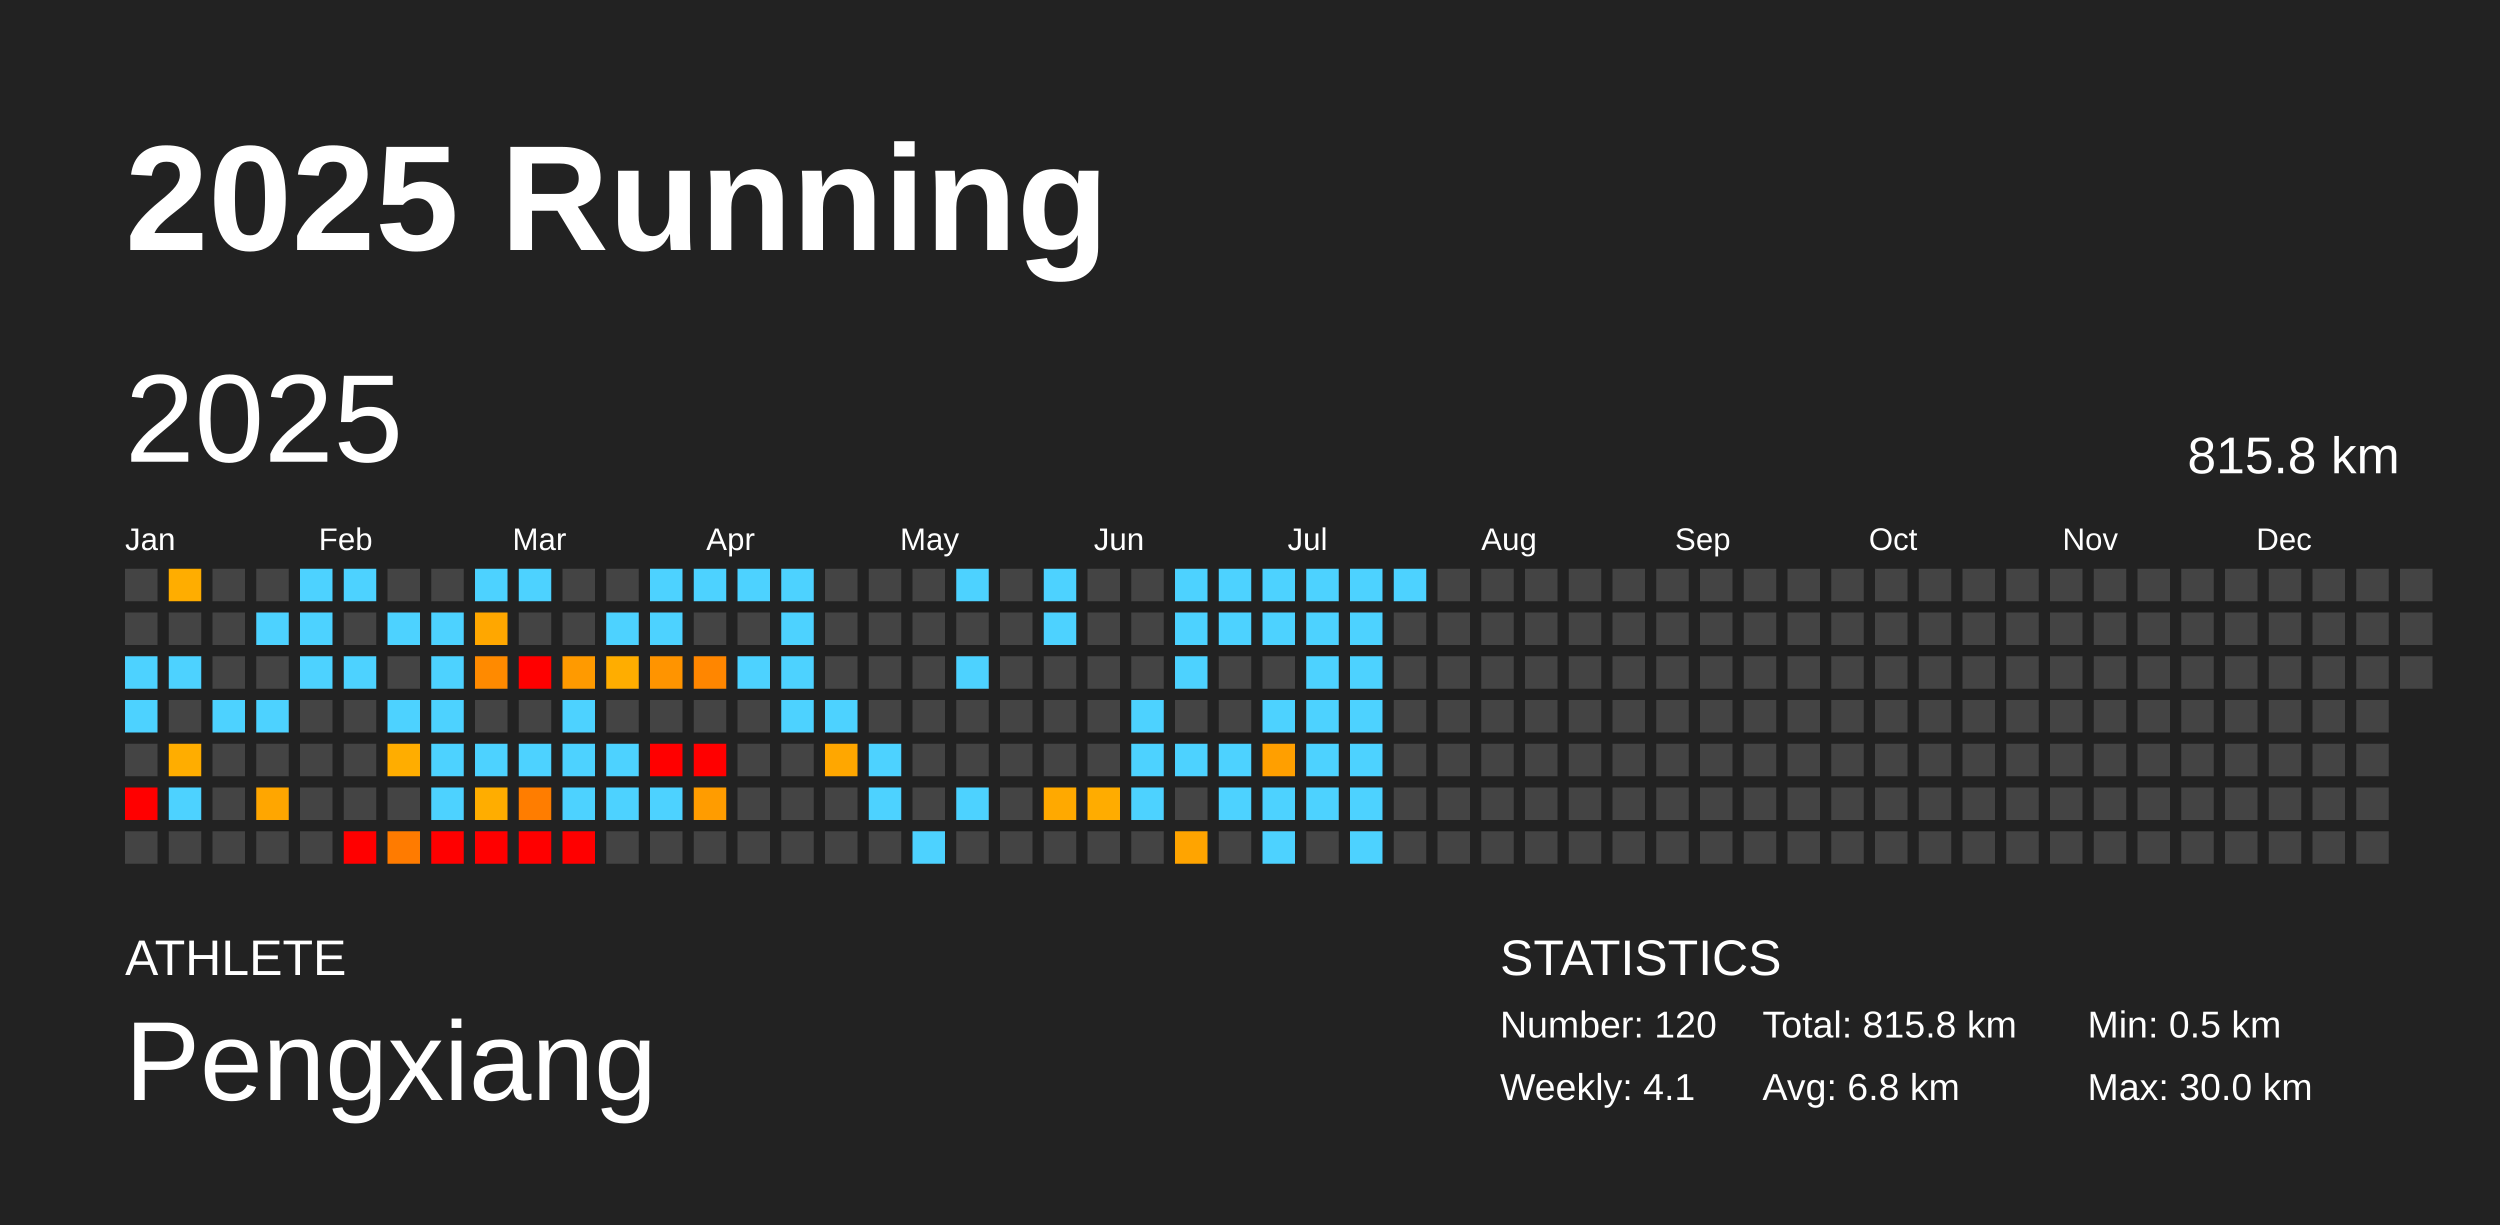
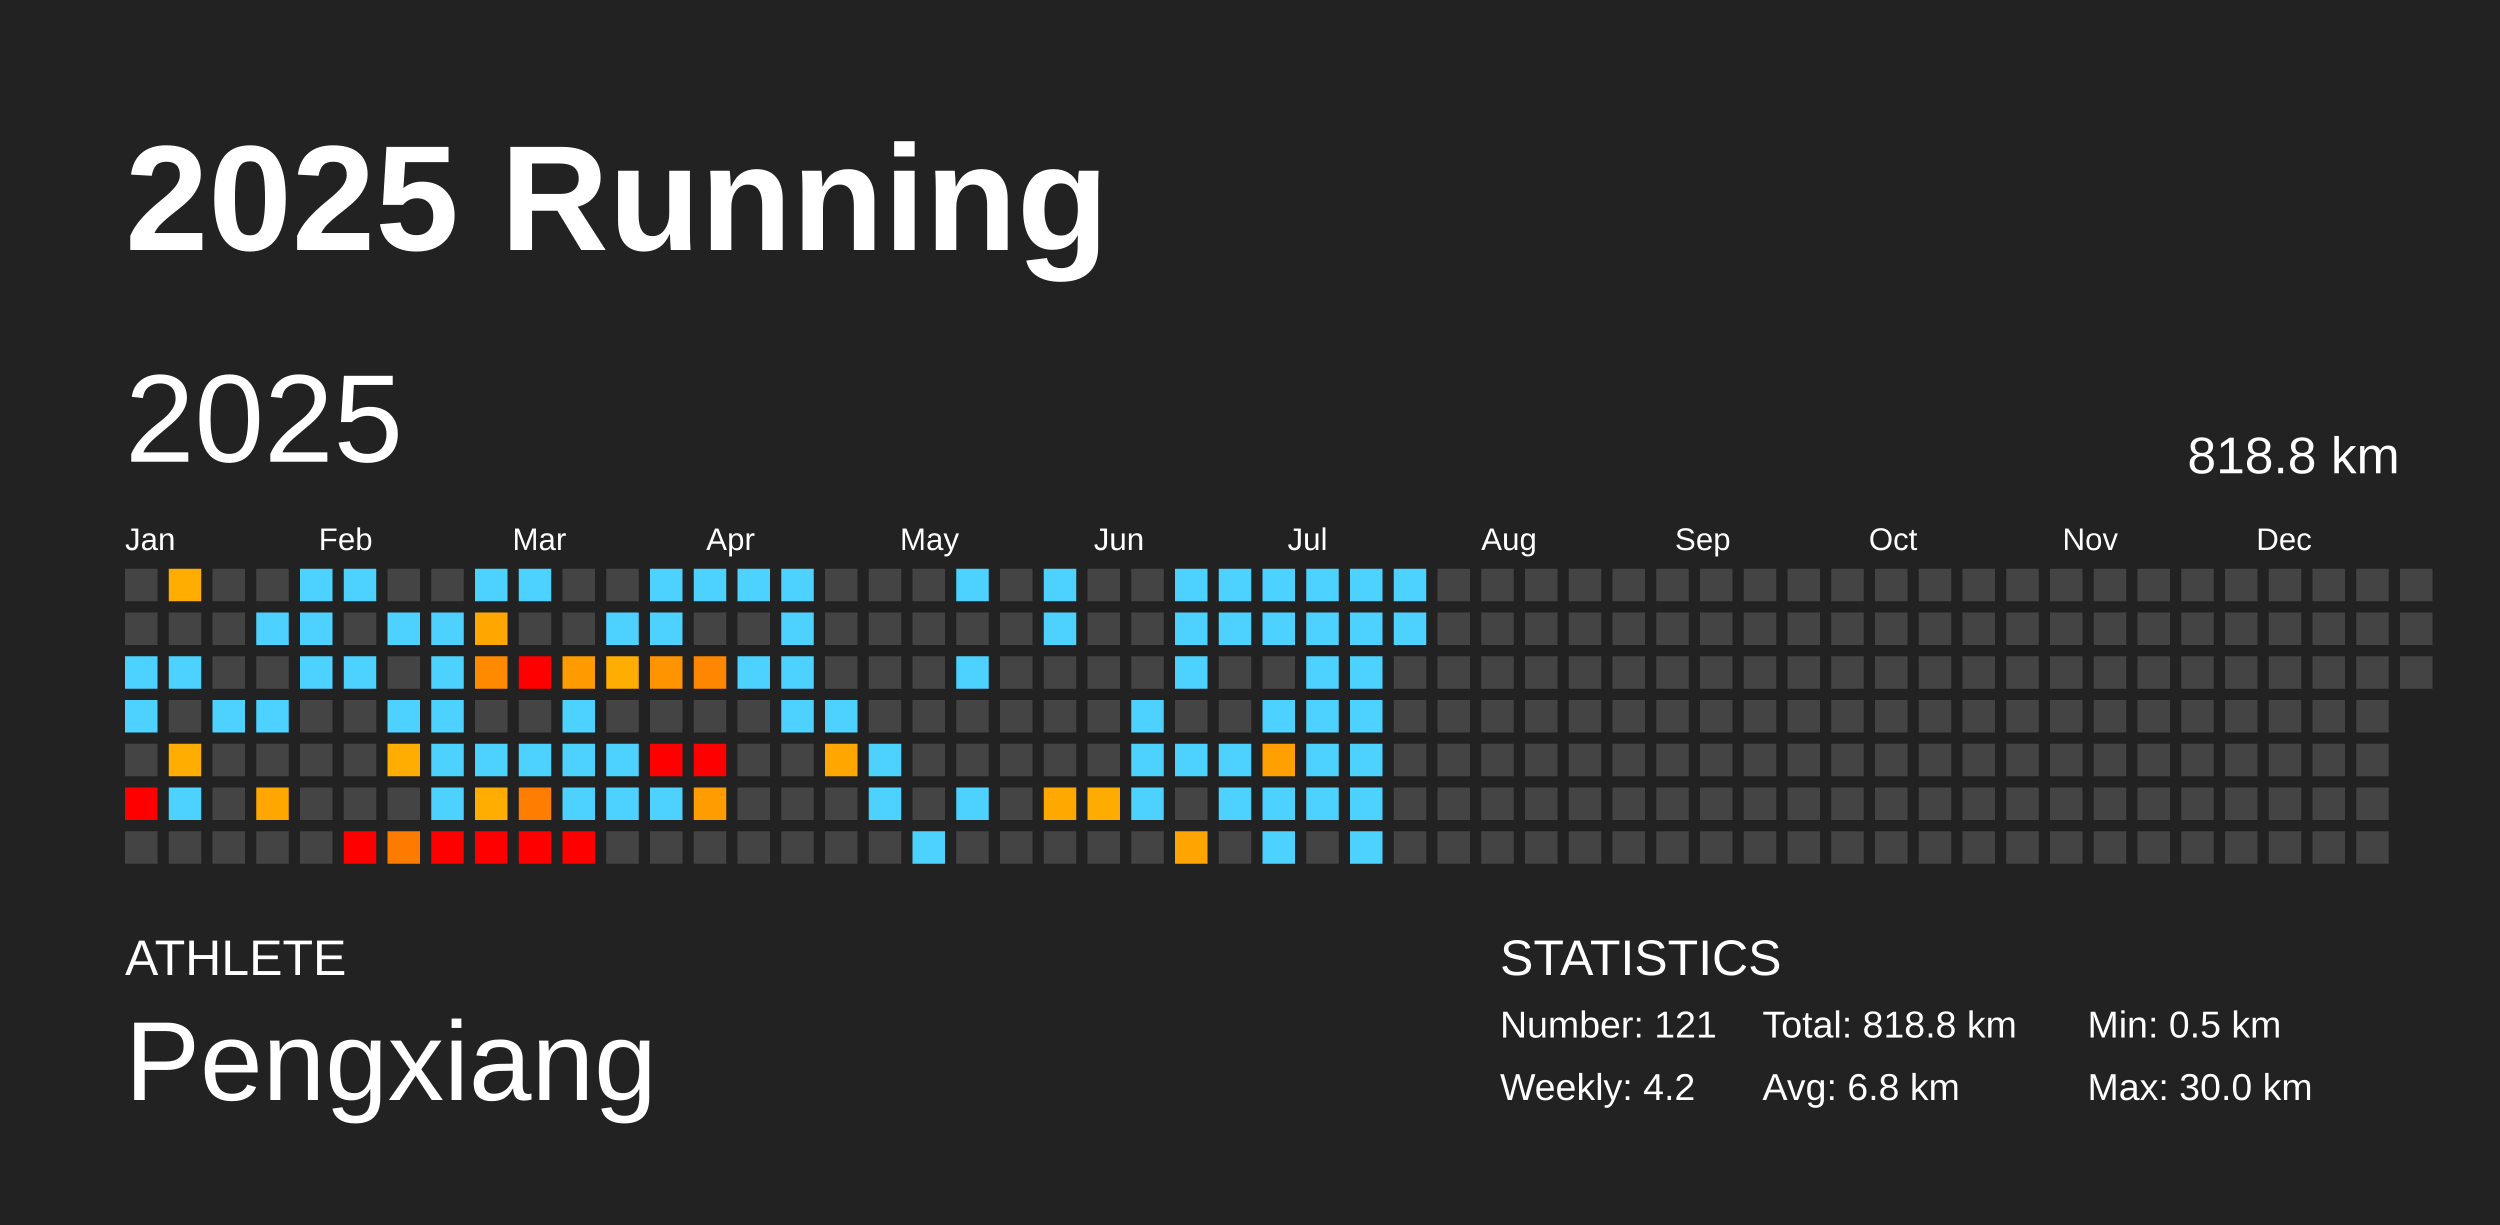
<svg xmlns="http://www.w3.org/2000/svg" baseProfile="full" height="98mm" version="1.1" viewBox="0,0,200,98" width="200mm">
  <defs />
  <rect fill="#222222" height="98" width="200" x="0" y="0" />
  <text fill="#FFFFFF" style="font-size:12px; font-family:Arial; font-weight:bold;" x="10" y="20">2025 Running</text>
  <text fill="#FFFFFF" style="font-size:4px; font-family:Arial" x="10" y="78">ATHLETE</text>
  <text fill="#FFFFFF" style="font-size:9px; font-family:Arial" x="10" y="88">Pengxiang</text>
  <text fill="#FFFFFF" style="font-size:4px; font-family:Arial" x="120" y="78">STATISTICS</text>
-   <text fill="#FFFFFF" style="font-size:3px; font-family:Arial" x="120" y="83">Number: 120</text>
-   <text fill="#FFFFFF" style="font-size:3px; font-family:Arial" x="120" y="88">Weekly: 4.1</text>
-   <text fill="#FFFFFF" style="font-size:3px; font-family:Arial" x="141" y="83">Total: 815.8 km</text>
+   <text fill="#FFFFFF" style="font-size:3px; font-family:Arial" x="120" y="83">Number: 121</text>
+   <text fill="#FFFFFF" style="font-size:3px; font-family:Arial" x="120" y="88">Weekly: 4.2</text>
+   <text fill="#FFFFFF" style="font-size:3px; font-family:Arial" x="141" y="83">Total: 818.8 km</text>
  <text fill="#FFFFFF" style="font-size:3px; font-family:Arial" x="141" y="88">Avg: 6.8 km</text>
  <text fill="#FFFFFF" style="font-size:3px; font-family:Arial" x="167" y="83">Min: 0.5 km</text>
  <text fill="#FFFFFF" style="font-size:3px; font-family:Arial" x="167" y="88">Max: 30.0 km</text>
  <text dominant-baseline="hanging" fill="#FFFFFF" style="font-size:10.0px; font-family:Arial;" x="10" y="30">2025</text>
-   <text dominant-baseline="hanging" fill="#FFFFFF" style="font-size:4.125px; font-family:Arial;" x="175" y="35">815.8 km</text>
+   <text dominant-baseline="hanging" fill="#FFFFFF" style="font-size:4.125px; font-family:Arial;" x="175" y="35">818.8 km</text>
  <text fill="#FFFFFF" style="font-size:2.5px; font-family:Arial" x="10.0" y="44">Jan</text>
  <text fill="#FFFFFF" style="font-size:2.5px; font-family:Arial" x="25.5" y="44">Feb</text>
  <text fill="#FFFFFF" style="font-size:2.5px; font-family:Arial" x="41.0" y="44">Mar</text>
  <text fill="#FFFFFF" style="font-size:2.5px; font-family:Arial" x="56.5" y="44">Apr</text>
  <text fill="#FFFFFF" style="font-size:2.5px; font-family:Arial" x="72.0" y="44">May</text>
  <text fill="#FFFFFF" style="font-size:2.5px; font-family:Arial" x="87.5" y="44">Jun</text>
  <text fill="#FFFFFF" style="font-size:2.5px; font-family:Arial" x="103.0" y="44">Jul</text>
  <text fill="#FFFFFF" style="font-size:2.5px; font-family:Arial" x="118.5" y="44">Aug</text>
  <text fill="#FFFFFF" style="font-size:2.5px; font-family:Arial" x="134.0" y="44">Sep</text>
  <text fill="#FFFFFF" style="font-size:2.5px; font-family:Arial" x="149.5" y="44">Oct</text>
  <text fill="#FFFFFF" style="font-size:2.5px; font-family:Arial" x="165.0" y="44">Nov</text>
  <text fill="#FFFFFF" style="font-size:2.5px; font-family:Arial" x="180.5" y="44">Dec</text>
  <rect fill="#444444" height="2.6" width="2.6" x="10.0" y="45.5" />
  <rect fill="#444444" height="2.6" width="2.6" x="10.0" y="49.0" />
  <rect fill="#4dd2ff" height="2.6" width="2.6" x="10.0" y="52.5" />
  <rect fill="#4dd2ff" height="2.6" width="2.6" x="10.0" y="56.0" />
  <rect fill="#444444" height="2.6" width="2.6" x="10.0" y="59.5" />
  <rect fill="red" height="2.6" width="2.6" x="10.0" y="63.0" />
  <rect fill="#444444" height="2.6" width="2.6" x="10.0" y="66.5" />
  <rect fill="#ffad00" height="2.6" width="2.6" x="13.5" y="45.5" />
  <rect fill="#444444" height="2.6" width="2.6" x="13.5" y="49.0" />
  <rect fill="#4dd2ff" height="2.6" width="2.6" x="13.5" y="52.5" />
  <rect fill="#444444" height="2.6" width="2.6" x="13.5" y="56.0" />
  <rect fill="#ffad00" height="2.6" width="2.6" x="13.5" y="59.5" />
  <rect fill="#4dd2ff" height="2.6" width="2.6" x="13.5" y="63.0" />
  <rect fill="#444444" height="2.6" width="2.6" x="13.5" y="66.5" />
  <rect fill="#444444" height="2.6" width="2.6" x="17.0" y="45.5" />
  <rect fill="#444444" height="2.6" width="2.6" x="17.0" y="49.0" />
  <rect fill="#444444" height="2.6" width="2.6" x="17.0" y="52.5" />
  <rect fill="#4dd2ff" height="2.6" width="2.6" x="17.0" y="56.0" />
  <rect fill="#444444" height="2.6" width="2.6" x="17.0" y="59.5" />
  <rect fill="#444444" height="2.6" width="2.6" x="17.0" y="63.0" />
  <rect fill="#444444" height="2.6" width="2.6" x="17.0" y="66.5" />
  <rect fill="#444444" height="2.6" width="2.6" x="20.5" y="45.5" />
  <rect fill="#4dd2ff" height="2.6" width="2.6" x="20.5" y="49.0" />
  <rect fill="#444444" height="2.6" width="2.6" x="20.5" y="52.5" />
  <rect fill="#4dd2ff" height="2.6" width="2.6" x="20.5" y="56.0" />
  <rect fill="#444444" height="2.6" width="2.6" x="20.5" y="59.5" />
  <rect fill="#ffa600" height="2.6" width="2.6" x="20.5" y="63.0" />
  <rect fill="#444444" height="2.6" width="2.6" x="20.5" y="66.5" />
  <rect fill="#4dd2ff" height="2.6" width="2.6" x="24.0" y="45.5" />
  <rect fill="#4dd2ff" height="2.6" width="2.6" x="24.0" y="49.0" />
  <rect fill="#4dd2ff" height="2.6" width="2.6" x="24.0" y="52.5" />
  <rect fill="#444444" height="2.6" width="2.6" x="24.0" y="56.0" />
  <rect fill="#444444" height="2.6" width="2.6" x="24.0" y="59.5" />
  <rect fill="#444444" height="2.6" width="2.6" x="24.0" y="63.0" />
  <rect fill="#444444" height="2.6" width="2.6" x="24.0" y="66.5" />
  <rect fill="#4dd2ff" height="2.6" width="2.6" x="27.5" y="45.5" />
  <rect fill="#444444" height="2.6" width="2.6" x="27.5" y="49.0" />
  <rect fill="#4dd2ff" height="2.6" width="2.6" x="27.5" y="52.5" />
  <rect fill="#444444" height="2.6" width="2.6" x="27.5" y="56.0" />
  <rect fill="#444444" height="2.6" width="2.6" x="27.5" y="59.5" />
  <rect fill="#444444" height="2.6" width="2.6" x="27.5" y="63.0" />
  <rect fill="red" height="2.6" width="2.6" x="27.5" y="66.5" />
  <rect fill="#444444" height="2.6" width="2.6" x="31.0" y="45.5" />
  <rect fill="#4dd2ff" height="2.6" width="2.6" x="31.0" y="49.0" />
  <rect fill="#444444" height="2.6" width="2.6" x="31.0" y="52.5" />
  <rect fill="#4dd2ff" height="2.6" width="2.6" x="31.0" y="56.0" />
  <rect fill="#ffad00" height="2.6" width="2.6" x="31.0" y="59.5" />
  <rect fill="#444444" height="2.6" width="2.6" x="31.0" y="63.0" />
  <rect fill="#ff7b00" height="2.6" width="2.6" x="31.0" y="66.5" />
  <rect fill="#444444" height="2.6" width="2.6" x="34.5" y="45.5" />
  <rect fill="#4dd2ff" height="2.6" width="2.6" x="34.5" y="49.0" />
  <rect fill="#4dd2ff" height="2.6" width="2.6" x="34.5" y="52.5" />
  <rect fill="#4dd2ff" height="2.6" width="2.6" x="34.5" y="56.0" />
  <rect fill="#4dd2ff" height="2.6" width="2.6" x="34.5" y="59.5" />
  <rect fill="#4dd2ff" height="2.6" width="2.6" x="34.5" y="63.0" />
  <rect fill="red" height="2.6" width="2.6" x="34.5" y="66.5" />
  <rect fill="#4dd2ff" height="2.6" width="2.6" x="38.0" y="45.5" />
  <rect fill="#ffa700" height="2.6" width="2.6" x="38.0" y="49.0" />
  <rect fill="#ff8a00" height="2.6" width="2.6" x="38.0" y="52.5" />
  <rect fill="#444444" height="2.6" width="2.6" x="38.0" y="56.0" />
  <rect fill="#4dd2ff" height="2.6" width="2.6" x="38.0" y="59.5" />
  <rect fill="#ffad00" height="2.6" width="2.6" x="38.0" y="63.0" />
  <rect fill="red" height="2.6" width="2.6" x="38.0" y="66.5" />
  <rect fill="#4dd2ff" height="2.6" width="2.6" x="41.5" y="45.5" />
  <rect fill="#444444" height="2.6" width="2.6" x="41.5" y="49.0" />
  <rect fill="red" height="2.6" width="2.6" x="41.5" y="52.5" />
  <rect fill="#444444" height="2.6" width="2.6" x="41.5" y="56.0" />
  <rect fill="#4dd2ff" height="2.6" width="2.6" x="41.5" y="59.5" />
  <rect fill="#ff7d00" height="2.6" width="2.6" x="41.5" y="63.0" />
  <rect fill="red" height="2.6" width="2.6" x="41.5" y="66.5" />
  <rect fill="#444444" height="2.6" width="2.6" x="45.0" y="45.5" />
  <rect fill="#444444" height="2.6" width="2.6" x="45.0" y="49.0" />
  <rect fill="#ff9a00" height="2.6" width="2.6" x="45.0" y="52.5" />
  <rect fill="#4dd2ff" height="2.6" width="2.6" x="45.0" y="56.0" />
  <rect fill="#4dd2ff" height="2.6" width="2.6" x="45.0" y="59.5" />
  <rect fill="#4dd2ff" height="2.6" width="2.6" x="45.0" y="63.0" />
  <rect fill="red" height="2.6" width="2.6" x="45.0" y="66.5" />
  <rect fill="#444444" height="2.6" width="2.6" x="48.5" y="45.5" />
  <rect fill="#4dd2ff" height="2.6" width="2.6" x="48.5" y="49.0" />
  <rect fill="#ffad00" height="2.6" width="2.6" x="48.5" y="52.5" />
  <rect fill="#444444" height="2.6" width="2.6" x="48.5" y="56.0" />
  <rect fill="#4dd2ff" height="2.6" width="2.6" x="48.5" y="59.5" />
  <rect fill="#4dd2ff" height="2.6" width="2.6" x="48.5" y="63.0" />
  <rect fill="#444444" height="2.6" width="2.6" x="48.5" y="66.5" />
  <rect fill="#4dd2ff" height="2.6" width="2.6" x="52.0" y="45.5" />
  <rect fill="#4dd2ff" height="2.6" width="2.6" x="52.0" y="49.0" />
  <rect fill="#ff9400" height="2.6" width="2.6" x="52.0" y="52.5" />
  <rect fill="#444444" height="2.6" width="2.6" x="52.0" y="56.0" />
  <rect fill="red" height="2.6" width="2.6" x="52.0" y="59.5" />
  <rect fill="#4dd2ff" height="2.6" width="2.6" x="52.0" y="63.0" />
  <rect fill="#444444" height="2.6" width="2.6" x="52.0" y="66.5" />
  <rect fill="#4dd2ff" height="2.6" width="2.6" x="55.5" y="45.5" />
  <rect fill="#444444" height="2.6" width="2.6" x="55.5" y="49.0" />
  <rect fill="#ff8600" height="2.6" width="2.6" x="55.5" y="52.5" />
  <rect fill="#444444" height="2.6" width="2.6" x="55.5" y="56.0" />
  <rect fill="red" height="2.6" width="2.6" x="55.5" y="59.5" />
  <rect fill="#ff9c00" height="2.6" width="2.6" x="55.5" y="63.0" />
  <rect fill="#444444" height="2.6" width="2.6" x="55.5" y="66.5" />
  <rect fill="#4dd2ff" height="2.6" width="2.6" x="59.0" y="45.5" />
  <rect fill="#444444" height="2.6" width="2.6" x="59.0" y="49.0" />
  <rect fill="#4dd2ff" height="2.6" width="2.6" x="59.0" y="52.5" />
  <rect fill="#444444" height="2.6" width="2.6" x="59.0" y="56.0" />
  <rect fill="#444444" height="2.6" width="2.6" x="59.0" y="59.5" />
  <rect fill="#444444" height="2.6" width="2.6" x="59.0" y="63.0" />
  <rect fill="#444444" height="2.6" width="2.6" x="59.0" y="66.5" />
  <rect fill="#4dd2ff" height="2.6" width="2.6" x="62.5" y="45.5" />
  <rect fill="#4dd2ff" height="2.6" width="2.6" x="62.5" y="49.0" />
  <rect fill="#4dd2ff" height="2.6" width="2.6" x="62.5" y="52.5" />
  <rect fill="#4dd2ff" height="2.6" width="2.6" x="62.5" y="56.0" />
  <rect fill="#444444" height="2.6" width="2.6" x="62.5" y="59.5" />
  <rect fill="#444444" height="2.6" width="2.6" x="62.5" y="63.0" />
  <rect fill="#444444" height="2.6" width="2.6" x="62.5" y="66.5" />
  <rect fill="#444444" height="2.6" width="2.6" x="66.0" y="45.5" />
  <rect fill="#444444" height="2.6" width="2.6" x="66.0" y="49.0" />
  <rect fill="#444444" height="2.6" width="2.6" x="66.0" y="52.5" />
  <rect fill="#4dd2ff" height="2.6" width="2.6" x="66.0" y="56.0" />
  <rect fill="#ffa700" height="2.6" width="2.6" x="66.0" y="59.5" />
  <rect fill="#444444" height="2.6" width="2.6" x="66.0" y="63.0" />
  <rect fill="#444444" height="2.6" width="2.6" x="66.0" y="66.5" />
  <rect fill="#444444" height="2.6" width="2.6" x="69.5" y="45.5" />
  <rect fill="#444444" height="2.6" width="2.6" x="69.5" y="49.0" />
  <rect fill="#444444" height="2.6" width="2.6" x="69.5" y="52.5" />
  <rect fill="#444444" height="2.6" width="2.6" x="69.5" y="56.0" />
  <rect fill="#4dd2ff" height="2.6" width="2.6" x="69.5" y="59.5" />
  <rect fill="#4dd2ff" height="2.6" width="2.6" x="69.5" y="63.0" />
  <rect fill="#444444" height="2.6" width="2.6" x="69.5" y="66.5" />
  <rect fill="#444444" height="2.6" width="2.6" x="73.0" y="45.5" />
  <rect fill="#444444" height="2.6" width="2.6" x="73.0" y="49.0" />
  <rect fill="#444444" height="2.6" width="2.6" x="73.0" y="52.5" />
  <rect fill="#444444" height="2.6" width="2.6" x="73.0" y="56.0" />
  <rect fill="#444444" height="2.6" width="2.6" x="73.0" y="59.5" />
  <rect fill="#444444" height="2.6" width="2.6" x="73.0" y="63.0" />
  <rect fill="#4dd2ff" height="2.6" width="2.6" x="73.0" y="66.5" />
  <rect fill="#4dd2ff" height="2.6" width="2.6" x="76.5" y="45.5" />
  <rect fill="#444444" height="2.6" width="2.6" x="76.5" y="49.0" />
  <rect fill="#4dd2ff" height="2.6" width="2.6" x="76.5" y="52.5" />
  <rect fill="#444444" height="2.6" width="2.6" x="76.5" y="56.0" />
  <rect fill="#444444" height="2.6" width="2.6" x="76.5" y="59.5" />
  <rect fill="#4dd2ff" height="2.6" width="2.6" x="76.5" y="63.0" />
  <rect fill="#444444" height="2.6" width="2.6" x="76.5" y="66.5" />
  <rect fill="#444444" height="2.6" width="2.6" x="80.0" y="45.5" />
  <rect fill="#444444" height="2.6" width="2.6" x="80.0" y="49.0" />
  <rect fill="#444444" height="2.6" width="2.6" x="80.0" y="52.5" />
  <rect fill="#444444" height="2.6" width="2.6" x="80.0" y="56.0" />
  <rect fill="#444444" height="2.6" width="2.6" x="80.0" y="59.5" />
  <rect fill="#444444" height="2.6" width="2.6" x="80.0" y="63.0" />
  <rect fill="#444444" height="2.6" width="2.6" x="80.0" y="66.5" />
  <rect fill="#4dd2ff" height="2.6" width="2.6" x="83.5" y="45.5" />
  <rect fill="#4dd2ff" height="2.6" width="2.6" x="83.5" y="49.0" />
  <rect fill="#444444" height="2.6" width="2.6" x="83.5" y="52.5" />
  <rect fill="#444444" height="2.6" width="2.6" x="83.5" y="56.0" />
  <rect fill="#444444" height="2.6" width="2.6" x="83.5" y="59.5" />
  <rect fill="#ffa900" height="2.6" width="2.6" x="83.5" y="63.0" />
  <rect fill="#444444" height="2.6" width="2.6" x="83.5" y="66.5" />
  <rect fill="#444444" height="2.6" width="2.6" x="87.0" y="45.5" />
  <rect fill="#444444" height="2.6" width="2.6" x="87.0" y="49.0" />
  <rect fill="#444444" height="2.6" width="2.6" x="87.0" y="52.5" />
  <rect fill="#444444" height="2.6" width="2.6" x="87.0" y="56.0" />
  <rect fill="#444444" height="2.6" width="2.6" x="87.0" y="59.5" />
  <rect fill="#ffac00" height="2.6" width="2.6" x="87.0" y="63.0" />
  <rect fill="#444444" height="2.6" width="2.6" x="87.0" y="66.5" />
  <rect fill="#444444" height="2.6" width="2.6" x="90.5" y="45.5" />
  <rect fill="#444444" height="2.6" width="2.6" x="90.5" y="49.0" />
  <rect fill="#444444" height="2.6" width="2.6" x="90.5" y="52.5" />
  <rect fill="#4dd2ff" height="2.6" width="2.6" x="90.5" y="56.0" />
  <rect fill="#4dd2ff" height="2.6" width="2.6" x="90.5" y="59.5" />
  <rect fill="#4dd2ff" height="2.6" width="2.6" x="90.5" y="63.0" />
  <rect fill="#444444" height="2.6" width="2.6" x="90.5" y="66.5" />
  <rect fill="#4dd2ff" height="2.6" width="2.6" x="94.0" y="45.5" />
  <rect fill="#4dd2ff" height="2.6" width="2.6" x="94.0" y="49.0" />
  <rect fill="#4dd2ff" height="2.6" width="2.6" x="94.0" y="52.5" />
  <rect fill="#444444" height="2.6" width="2.6" x="94.0" y="56.0" />
  <rect fill="#4dd2ff" height="2.6" width="2.6" x="94.0" y="59.5" />
  <rect fill="#444444" height="2.6" width="2.6" x="94.0" y="63.0" />
  <rect fill="#ffa400" height="2.6" width="2.6" x="94.0" y="66.5" />
  <rect fill="#4dd2ff" height="2.6" width="2.6" x="97.5" y="45.5" />
  <rect fill="#4dd2ff" height="2.6" width="2.6" x="97.5" y="49.0" />
  <rect fill="#444444" height="2.6" width="2.6" x="97.5" y="52.5" />
  <rect fill="#444444" height="2.6" width="2.6" x="97.5" y="56.0" />
  <rect fill="#4dd2ff" height="2.6" width="2.6" x="97.5" y="59.5" />
  <rect fill="#4dd2ff" height="2.6" width="2.6" x="97.5" y="63.0" />
  <rect fill="#444444" height="2.6" width="2.6" x="97.5" y="66.5" />
  <rect fill="#4dd2ff" height="2.6" width="2.6" x="101.0" y="45.5" />
  <rect fill="#4dd2ff" height="2.6" width="2.6" x="101.0" y="49.0" />
  <rect fill="#444444" height="2.6" width="2.6" x="101.0" y="52.5" />
  <rect fill="#4dd2ff" height="2.6" width="2.6" x="101.0" y="56.0" />
  <rect fill="#ff9f00" height="2.6" width="2.6" x="101.0" y="59.5" />
  <rect fill="#4dd2ff" height="2.6" width="2.6" x="101.0" y="63.0" />
  <rect fill="#4dd2ff" height="2.6" width="2.6" x="101.0" y="66.5" />
  <rect fill="#4dd2ff" height="2.6" width="2.6" x="104.5" y="45.5" />
  <rect fill="#4dd2ff" height="2.6" width="2.6" x="104.5" y="49.0" />
  <rect fill="#4dd2ff" height="2.6" width="2.6" x="104.5" y="52.5" />
  <rect fill="#4dd2ff" height="2.6" width="2.6" x="104.5" y="56.0" />
  <rect fill="#4dd2ff" height="2.6" width="2.6" x="104.5" y="59.5" />
  <rect fill="#4dd2ff" height="2.6" width="2.6" x="104.5" y="63.0" />
  <rect fill="#444444" height="2.6" width="2.6" x="104.5" y="66.5" />
  <rect fill="#4dd2ff" height="2.6" width="2.6" x="108.0" y="45.5" />
  <rect fill="#4dd2ff" height="2.6" width="2.6" x="108.0" y="49.0" />
  <rect fill="#4dd2ff" height="2.6" width="2.6" x="108.0" y="52.5" />
  <rect fill="#4dd2ff" height="2.6" width="2.6" x="108.0" y="56.0" />
  <rect fill="#4dd2ff" height="2.6" width="2.6" x="108.0" y="59.5" />
  <rect fill="#4dd2ff" height="2.6" width="2.6" x="108.0" y="63.0" />
  <rect fill="#4dd2ff" height="2.6" width="2.6" x="108.0" y="66.5" />
  <rect fill="#4dd2ff" height="2.6" width="2.6" x="111.5" y="45.5" />
-   <rect fill="#444444" height="2.6" width="2.6" x="111.5" y="49.0" />
+   <rect fill="#4dd2ff" height="2.6" width="2.6" x="111.5" y="49.0" />
  <rect fill="#444444" height="2.6" width="2.6" x="111.5" y="52.5" />
  <rect fill="#444444" height="2.6" width="2.6" x="111.5" y="56.0" />
  <rect fill="#444444" height="2.6" width="2.6" x="111.5" y="59.5" />
  <rect fill="#444444" height="2.6" width="2.6" x="111.5" y="63.0" />
  <rect fill="#444444" height="2.6" width="2.6" x="111.5" y="66.5" />
  <rect fill="#444444" height="2.6" width="2.6" x="115.0" y="45.5" />
  <rect fill="#444444" height="2.6" width="2.6" x="115.0" y="49.0" />
  <rect fill="#444444" height="2.6" width="2.6" x="115.0" y="52.5" />
  <rect fill="#444444" height="2.6" width="2.6" x="115.0" y="56.0" />
  <rect fill="#444444" height="2.6" width="2.6" x="115.0" y="59.5" />
  <rect fill="#444444" height="2.6" width="2.6" x="115.0" y="63.0" />
  <rect fill="#444444" height="2.6" width="2.6" x="115.0" y="66.5" />
  <rect fill="#444444" height="2.6" width="2.6" x="118.5" y="45.5" />
  <rect fill="#444444" height="2.6" width="2.6" x="118.5" y="49.0" />
  <rect fill="#444444" height="2.6" width="2.6" x="118.5" y="52.5" />
  <rect fill="#444444" height="2.6" width="2.6" x="118.5" y="56.0" />
  <rect fill="#444444" height="2.6" width="2.6" x="118.5" y="59.5" />
  <rect fill="#444444" height="2.6" width="2.6" x="118.5" y="63.0" />
  <rect fill="#444444" height="2.6" width="2.6" x="118.5" y="66.5" />
  <rect fill="#444444" height="2.6" width="2.6" x="122.0" y="45.5" />
  <rect fill="#444444" height="2.6" width="2.6" x="122.0" y="49.0" />
  <rect fill="#444444" height="2.6" width="2.6" x="122.0" y="52.5" />
  <rect fill="#444444" height="2.6" width="2.6" x="122.0" y="56.0" />
  <rect fill="#444444" height="2.6" width="2.6" x="122.0" y="59.5" />
  <rect fill="#444444" height="2.6" width="2.6" x="122.0" y="63.0" />
  <rect fill="#444444" height="2.6" width="2.6" x="122.0" y="66.5" />
  <rect fill="#444444" height="2.6" width="2.6" x="125.5" y="45.5" />
  <rect fill="#444444" height="2.6" width="2.6" x="125.5" y="49.0" />
  <rect fill="#444444" height="2.6" width="2.6" x="125.5" y="52.5" />
  <rect fill="#444444" height="2.6" width="2.6" x="125.5" y="56.0" />
  <rect fill="#444444" height="2.6" width="2.6" x="125.5" y="59.5" />
  <rect fill="#444444" height="2.6" width="2.6" x="125.5" y="63.0" />
  <rect fill="#444444" height="2.6" width="2.6" x="125.5" y="66.5" />
  <rect fill="#444444" height="2.6" width="2.6" x="129.0" y="45.5" />
  <rect fill="#444444" height="2.6" width="2.6" x="129.0" y="49.0" />
  <rect fill="#444444" height="2.6" width="2.6" x="129.0" y="52.5" />
  <rect fill="#444444" height="2.6" width="2.6" x="129.0" y="56.0" />
  <rect fill="#444444" height="2.6" width="2.6" x="129.0" y="59.5" />
  <rect fill="#444444" height="2.6" width="2.6" x="129.0" y="63.0" />
  <rect fill="#444444" height="2.6" width="2.6" x="129.0" y="66.5" />
  <rect fill="#444444" height="2.6" width="2.6" x="132.5" y="45.5" />
  <rect fill="#444444" height="2.6" width="2.6" x="132.5" y="49.0" />
  <rect fill="#444444" height="2.6" width="2.6" x="132.5" y="52.5" />
  <rect fill="#444444" height="2.6" width="2.6" x="132.5" y="56.0" />
  <rect fill="#444444" height="2.6" width="2.6" x="132.5" y="59.5" />
  <rect fill="#444444" height="2.6" width="2.6" x="132.5" y="63.0" />
  <rect fill="#444444" height="2.6" width="2.6" x="132.5" y="66.5" />
  <rect fill="#444444" height="2.6" width="2.6" x="136.0" y="45.5" />
  <rect fill="#444444" height="2.6" width="2.6" x="136.0" y="49.0" />
  <rect fill="#444444" height="2.6" width="2.6" x="136.0" y="52.5" />
  <rect fill="#444444" height="2.6" width="2.6" x="136.0" y="56.0" />
  <rect fill="#444444" height="2.6" width="2.6" x="136.0" y="59.5" />
  <rect fill="#444444" height="2.6" width="2.6" x="136.0" y="63.0" />
  <rect fill="#444444" height="2.6" width="2.6" x="136.0" y="66.5" />
  <rect fill="#444444" height="2.6" width="2.6" x="139.5" y="45.5" />
  <rect fill="#444444" height="2.6" width="2.6" x="139.5" y="49.0" />
  <rect fill="#444444" height="2.6" width="2.6" x="139.5" y="52.5" />
  <rect fill="#444444" height="2.6" width="2.6" x="139.5" y="56.0" />
  <rect fill="#444444" height="2.6" width="2.6" x="139.5" y="59.5" />
  <rect fill="#444444" height="2.6" width="2.6" x="139.5" y="63.0" />
  <rect fill="#444444" height="2.6" width="2.6" x="139.5" y="66.5" />
  <rect fill="#444444" height="2.6" width="2.6" x="143.0" y="45.5" />
  <rect fill="#444444" height="2.6" width="2.6" x="143.0" y="49.0" />
  <rect fill="#444444" height="2.6" width="2.6" x="143.0" y="52.5" />
  <rect fill="#444444" height="2.6" width="2.6" x="143.0" y="56.0" />
  <rect fill="#444444" height="2.6" width="2.6" x="143.0" y="59.5" />
  <rect fill="#444444" height="2.6" width="2.6" x="143.0" y="63.0" />
  <rect fill="#444444" height="2.6" width="2.6" x="143.0" y="66.5" />
  <rect fill="#444444" height="2.6" width="2.6" x="146.5" y="45.5" />
  <rect fill="#444444" height="2.6" width="2.6" x="146.5" y="49.0" />
  <rect fill="#444444" height="2.6" width="2.6" x="146.5" y="52.5" />
  <rect fill="#444444" height="2.6" width="2.6" x="146.5" y="56.0" />
  <rect fill="#444444" height="2.6" width="2.6" x="146.5" y="59.5" />
  <rect fill="#444444" height="2.6" width="2.6" x="146.5" y="63.0" />
  <rect fill="#444444" height="2.6" width="2.6" x="146.5" y="66.5" />
  <rect fill="#444444" height="2.6" width="2.6" x="150.0" y="45.5" />
  <rect fill="#444444" height="2.6" width="2.6" x="150.0" y="49.0" />
  <rect fill="#444444" height="2.6" width="2.6" x="150.0" y="52.5" />
  <rect fill="#444444" height="2.6" width="2.6" x="150.0" y="56.0" />
  <rect fill="#444444" height="2.6" width="2.6" x="150.0" y="59.5" />
  <rect fill="#444444" height="2.6" width="2.6" x="150.0" y="63.0" />
  <rect fill="#444444" height="2.6" width="2.6" x="150.0" y="66.5" />
  <rect fill="#444444" height="2.6" width="2.6" x="153.5" y="45.5" />
  <rect fill="#444444" height="2.6" width="2.6" x="153.5" y="49.0" />
  <rect fill="#444444" height="2.6" width="2.6" x="153.5" y="52.5" />
  <rect fill="#444444" height="2.6" width="2.6" x="153.5" y="56.0" />
  <rect fill="#444444" height="2.6" width="2.6" x="153.5" y="59.5" />
  <rect fill="#444444" height="2.6" width="2.6" x="153.5" y="63.0" />
  <rect fill="#444444" height="2.6" width="2.6" x="153.5" y="66.5" />
  <rect fill="#444444" height="2.6" width="2.6" x="157.0" y="45.5" />
  <rect fill="#444444" height="2.6" width="2.6" x="157.0" y="49.0" />
  <rect fill="#444444" height="2.6" width="2.6" x="157.0" y="52.5" />
  <rect fill="#444444" height="2.6" width="2.6" x="157.0" y="56.0" />
  <rect fill="#444444" height="2.6" width="2.6" x="157.0" y="59.5" />
  <rect fill="#444444" height="2.6" width="2.6" x="157.0" y="63.0" />
  <rect fill="#444444" height="2.6" width="2.6" x="157.0" y="66.5" />
  <rect fill="#444444" height="2.6" width="2.6" x="160.5" y="45.5" />
  <rect fill="#444444" height="2.6" width="2.6" x="160.5" y="49.0" />
  <rect fill="#444444" height="2.6" width="2.6" x="160.5" y="52.5" />
  <rect fill="#444444" height="2.6" width="2.6" x="160.5" y="56.0" />
  <rect fill="#444444" height="2.6" width="2.6" x="160.5" y="59.5" />
  <rect fill="#444444" height="2.6" width="2.6" x="160.5" y="63.0" />
  <rect fill="#444444" height="2.6" width="2.6" x="160.5" y="66.5" />
  <rect fill="#444444" height="2.6" width="2.6" x="164.0" y="45.5" />
  <rect fill="#444444" height="2.6" width="2.6" x="164.0" y="49.0" />
  <rect fill="#444444" height="2.6" width="2.6" x="164.0" y="52.5" />
  <rect fill="#444444" height="2.6" width="2.6" x="164.0" y="56.0" />
  <rect fill="#444444" height="2.6" width="2.6" x="164.0" y="59.5" />
  <rect fill="#444444" height="2.6" width="2.6" x="164.0" y="63.0" />
  <rect fill="#444444" height="2.6" width="2.6" x="164.0" y="66.5" />
  <rect fill="#444444" height="2.6" width="2.6" x="167.5" y="45.5" />
  <rect fill="#444444" height="2.6" width="2.6" x="167.5" y="49.0" />
  <rect fill="#444444" height="2.6" width="2.6" x="167.5" y="52.5" />
  <rect fill="#444444" height="2.6" width="2.6" x="167.5" y="56.0" />
  <rect fill="#444444" height="2.6" width="2.6" x="167.5" y="59.5" />
  <rect fill="#444444" height="2.6" width="2.6" x="167.5" y="63.0" />
  <rect fill="#444444" height="2.6" width="2.6" x="167.5" y="66.5" />
  <rect fill="#444444" height="2.6" width="2.6" x="171.0" y="45.5" />
  <rect fill="#444444" height="2.6" width="2.6" x="171.0" y="49.0" />
  <rect fill="#444444" height="2.6" width="2.6" x="171.0" y="52.5" />
  <rect fill="#444444" height="2.6" width="2.6" x="171.0" y="56.0" />
  <rect fill="#444444" height="2.6" width="2.6" x="171.0" y="59.5" />
  <rect fill="#444444" height="2.6" width="2.6" x="171.0" y="63.0" />
  <rect fill="#444444" height="2.6" width="2.6" x="171.0" y="66.5" />
  <rect fill="#444444" height="2.6" width="2.6" x="174.5" y="45.5" />
  <rect fill="#444444" height="2.6" width="2.6" x="174.5" y="49.0" />
  <rect fill="#444444" height="2.6" width="2.6" x="174.5" y="52.5" />
  <rect fill="#444444" height="2.6" width="2.6" x="174.5" y="56.0" />
  <rect fill="#444444" height="2.6" width="2.6" x="174.5" y="59.5" />
  <rect fill="#444444" height="2.6" width="2.6" x="174.5" y="63.0" />
  <rect fill="#444444" height="2.6" width="2.6" x="174.5" y="66.5" />
  <rect fill="#444444" height="2.6" width="2.6" x="178.0" y="45.5" />
  <rect fill="#444444" height="2.6" width="2.6" x="178.0" y="49.0" />
  <rect fill="#444444" height="2.6" width="2.6" x="178.0" y="52.5" />
  <rect fill="#444444" height="2.6" width="2.6" x="178.0" y="56.0" />
  <rect fill="#444444" height="2.6" width="2.6" x="178.0" y="59.5" />
  <rect fill="#444444" height="2.6" width="2.6" x="178.0" y="63.0" />
  <rect fill="#444444" height="2.6" width="2.6" x="178.0" y="66.5" />
  <rect fill="#444444" height="2.6" width="2.6" x="181.5" y="45.5" />
  <rect fill="#444444" height="2.6" width="2.6" x="181.5" y="49.0" />
  <rect fill="#444444" height="2.6" width="2.6" x="181.5" y="52.5" />
  <rect fill="#444444" height="2.6" width="2.6" x="181.5" y="56.0" />
  <rect fill="#444444" height="2.6" width="2.6" x="181.5" y="59.5" />
  <rect fill="#444444" height="2.6" width="2.6" x="181.5" y="63.0" />
  <rect fill="#444444" height="2.6" width="2.6" x="181.5" y="66.5" />
  <rect fill="#444444" height="2.6" width="2.6" x="185.0" y="45.5" />
  <rect fill="#444444" height="2.6" width="2.6" x="185.0" y="49.0" />
  <rect fill="#444444" height="2.6" width="2.6" x="185.0" y="52.5" />
  <rect fill="#444444" height="2.6" width="2.6" x="185.0" y="56.0" />
  <rect fill="#444444" height="2.6" width="2.6" x="185.0" y="59.5" />
  <rect fill="#444444" height="2.6" width="2.6" x="185.0" y="63.0" />
  <rect fill="#444444" height="2.6" width="2.6" x="185.0" y="66.5" />
  <rect fill="#444444" height="2.6" width="2.6" x="188.5" y="45.5" />
  <rect fill="#444444" height="2.6" width="2.6" x="188.5" y="49.0" />
  <rect fill="#444444" height="2.6" width="2.6" x="188.5" y="52.5" />
  <rect fill="#444444" height="2.6" width="2.6" x="188.5" y="56.0" />
  <rect fill="#444444" height="2.6" width="2.6" x="188.5" y="59.5" />
  <rect fill="#444444" height="2.6" width="2.6" x="188.5" y="63.0" />
  <rect fill="#444444" height="2.6" width="2.6" x="188.5" y="66.5" />
  <rect fill="#444444" height="2.6" width="2.6" x="192.0" y="45.5" />
  <rect fill="#444444" height="2.6" width="2.6" x="192.0" y="49.0" />
  <rect fill="#444444" height="2.6" width="2.6" x="192.0" y="52.5" />
</svg>
